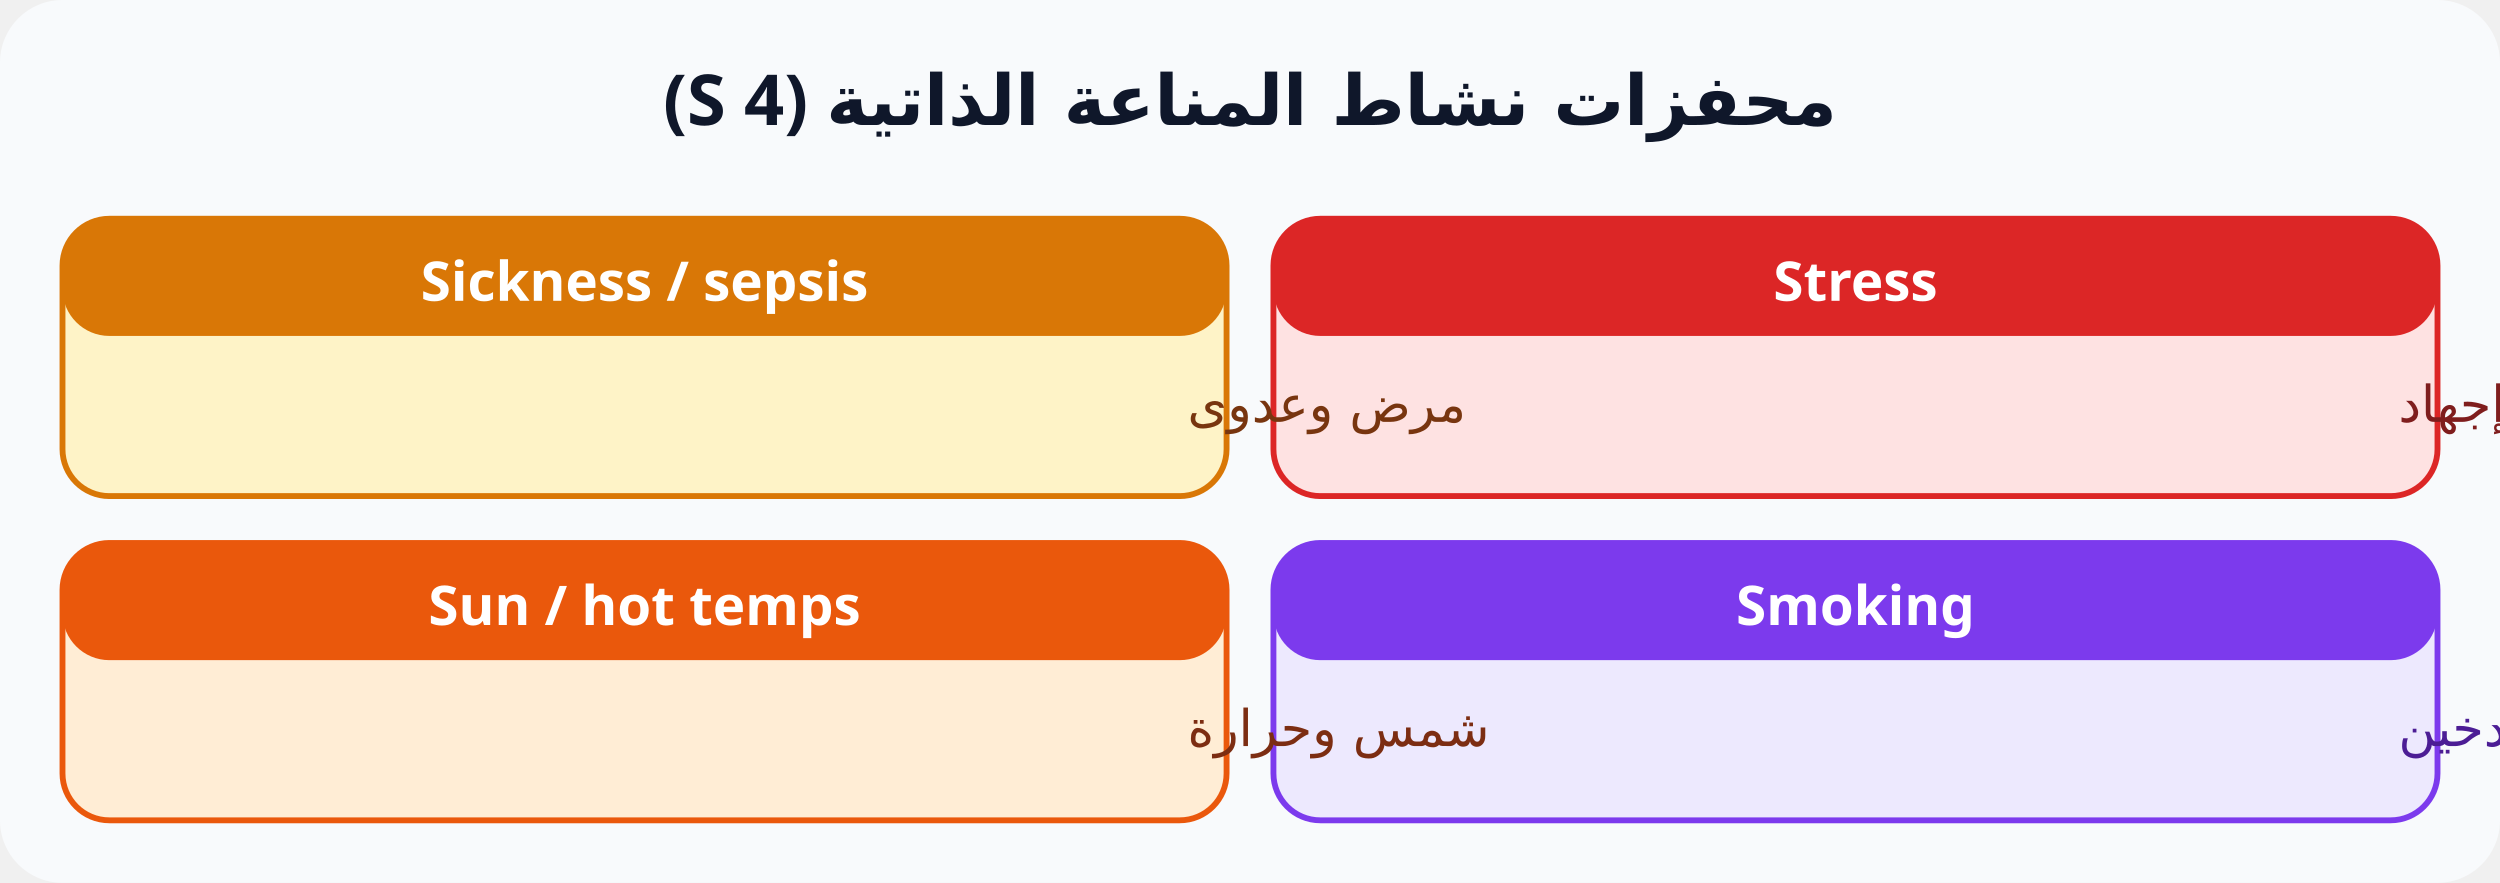
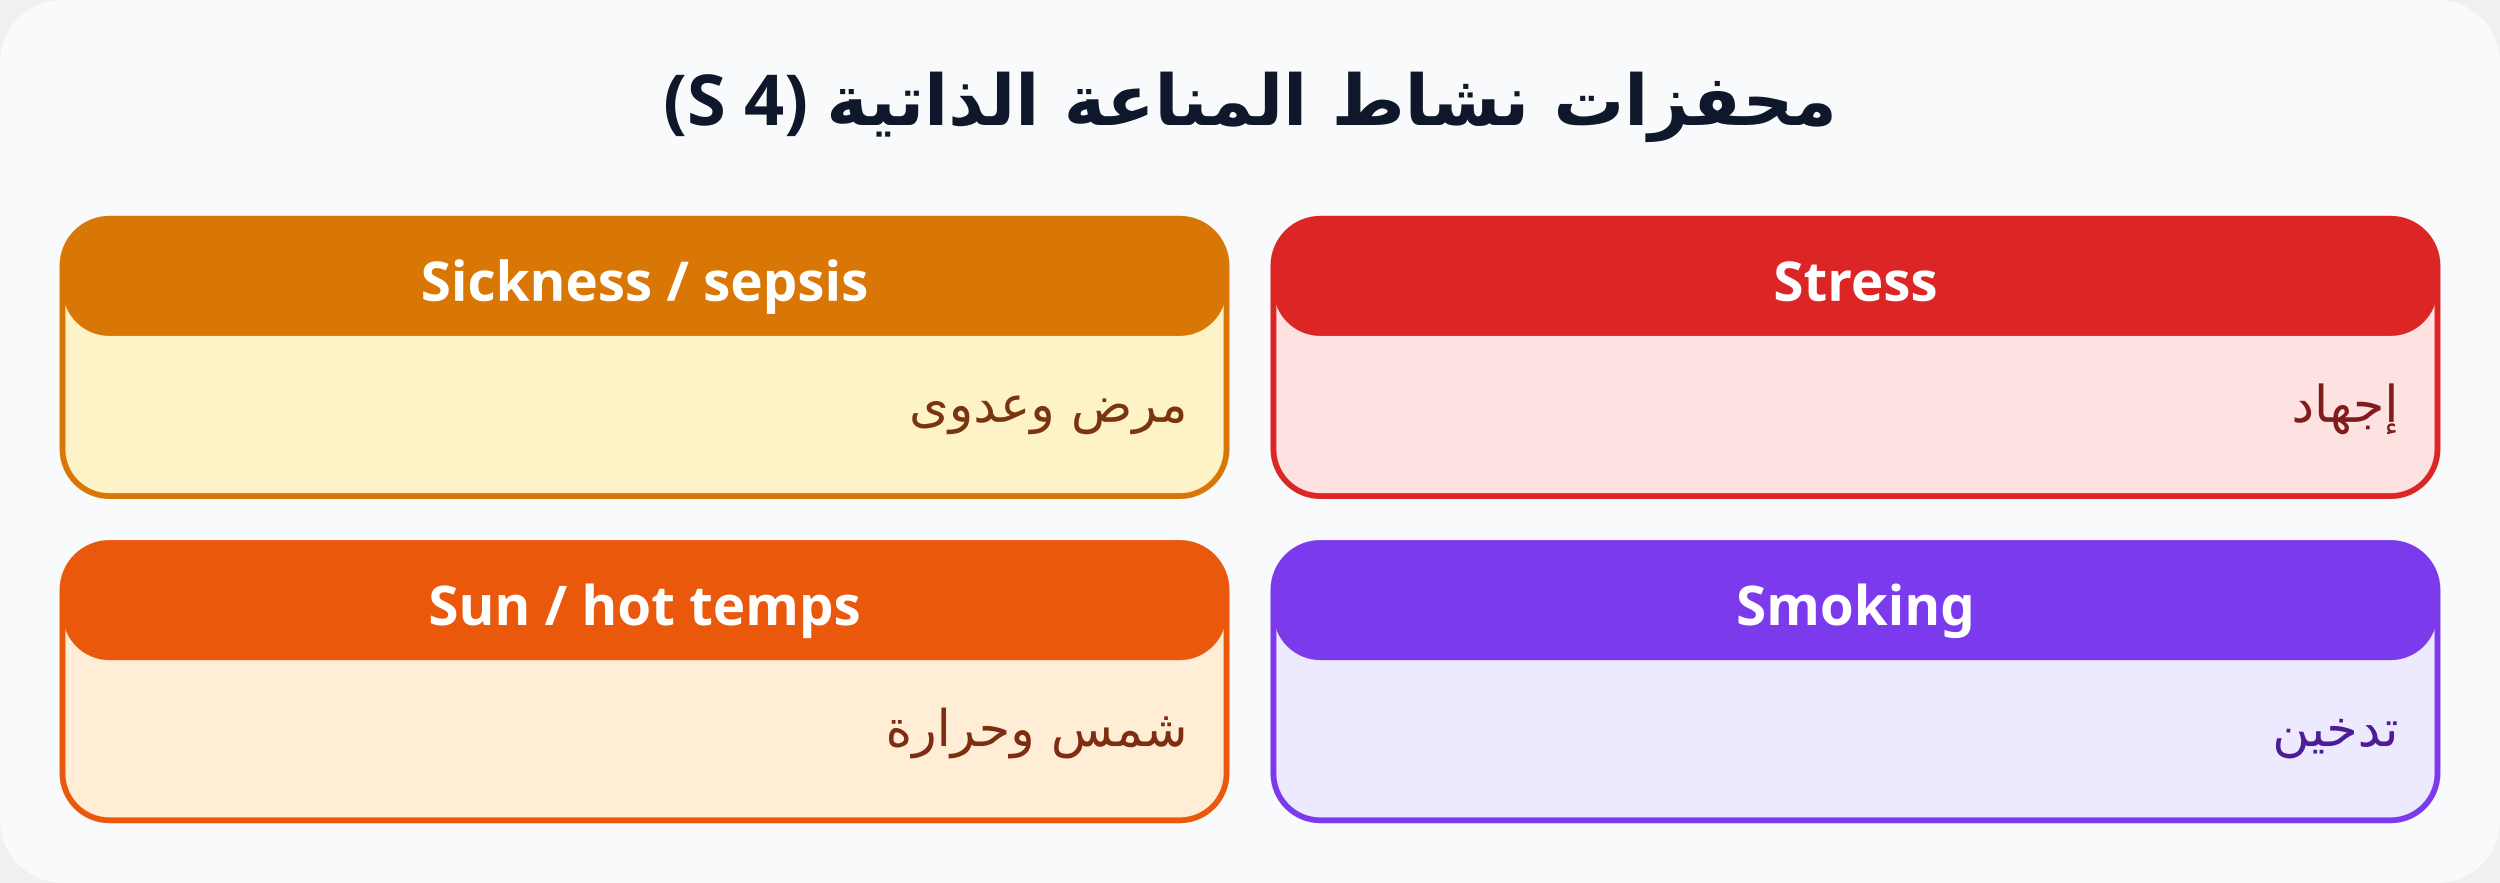
<svg xmlns="http://www.w3.org/2000/svg" viewBox="0 0 640 226" font-family="Cairo, Tahoma, sans-serif" direction="rtl">
  <rect width="640" height="226" rx="16" fill="#f8fafc" />
  <text x="320" y="32" text-anchor="middle" font-size="18" font-weight="800" fill="#0f172a">محفزات نشاط المناعة الذاتية (4 S)</text>
  <rect x="326" y="56" width="298" height="71" rx="12" fill="#fee2e2" stroke="#dc2626" stroke-width="1.5" />
  <rect x="326" y="56" width="298" height="30" rx="12" fill="#dc2626" />
  <text x="475" y="77" text-anchor="middle" font-size="14" font-weight="800" fill="#fff">Stress</text>
-   <text x="614" y="108" text-anchor="end" font-size="13" fill="#7f1d1d">إجهاد</text>
+   <text x="614" y="108" text-anchor="start" font-size="13" fill="#7f1d1d">إجهاد</text>
  <rect x="16" y="56" width="298" height="71" rx="12" fill="#fef3c7" stroke="#d97706" stroke-width="1.5" />
  <rect x="16" y="56" width="298" height="30" rx="12" fill="#d97706" />
  <text x="165" y="77" text-anchor="middle" font-size="14" font-weight="800" fill="#fff">Sickness / sepsis</text>
-   <text x="304" y="108" text-anchor="end" font-size="13" fill="#78350f">مرض وعدوى</text>
+   <text x="304" y="108" text-anchor="start" font-size="13" fill="#78350f">مرض وعدوى</text>
  <rect x="326" y="139" width="298" height="71" rx="12" fill="#ede9fe" stroke="#7c3aed" stroke-width="1.5" />
  <rect x="326" y="139" width="298" height="30" rx="12" fill="#7c3aed" />
  <text x="475" y="160" text-anchor="middle" font-size="14" font-weight="800" fill="#fff">Smoking</text>
-   <text x="614" y="191" text-anchor="end" font-size="13" fill="#4c1d95">تدخين</text>
+   <text x="614" y="191" text-anchor="start" font-size="13" fill="#4c1d95">تدخين</text>
  <rect x="16" y="139" width="298" height="71" rx="12" fill="#ffedd5" stroke="#ea580c" stroke-width="1.5" />
  <rect x="16" y="139" width="298" height="30" rx="12" fill="#ea580c" />
  <text x="165" y="160" text-anchor="middle" font-size="14" font-weight="800" fill="#fff">Sun / hot temps</text>
-   <text x="304" y="191" text-anchor="end" font-size="13" fill="#7c2d12">شمس وحرارة</text>
+   <text x="304" y="191" text-anchor="start" font-size="13" fill="#7c2d12">شمس وحرارة</text>
</svg>
